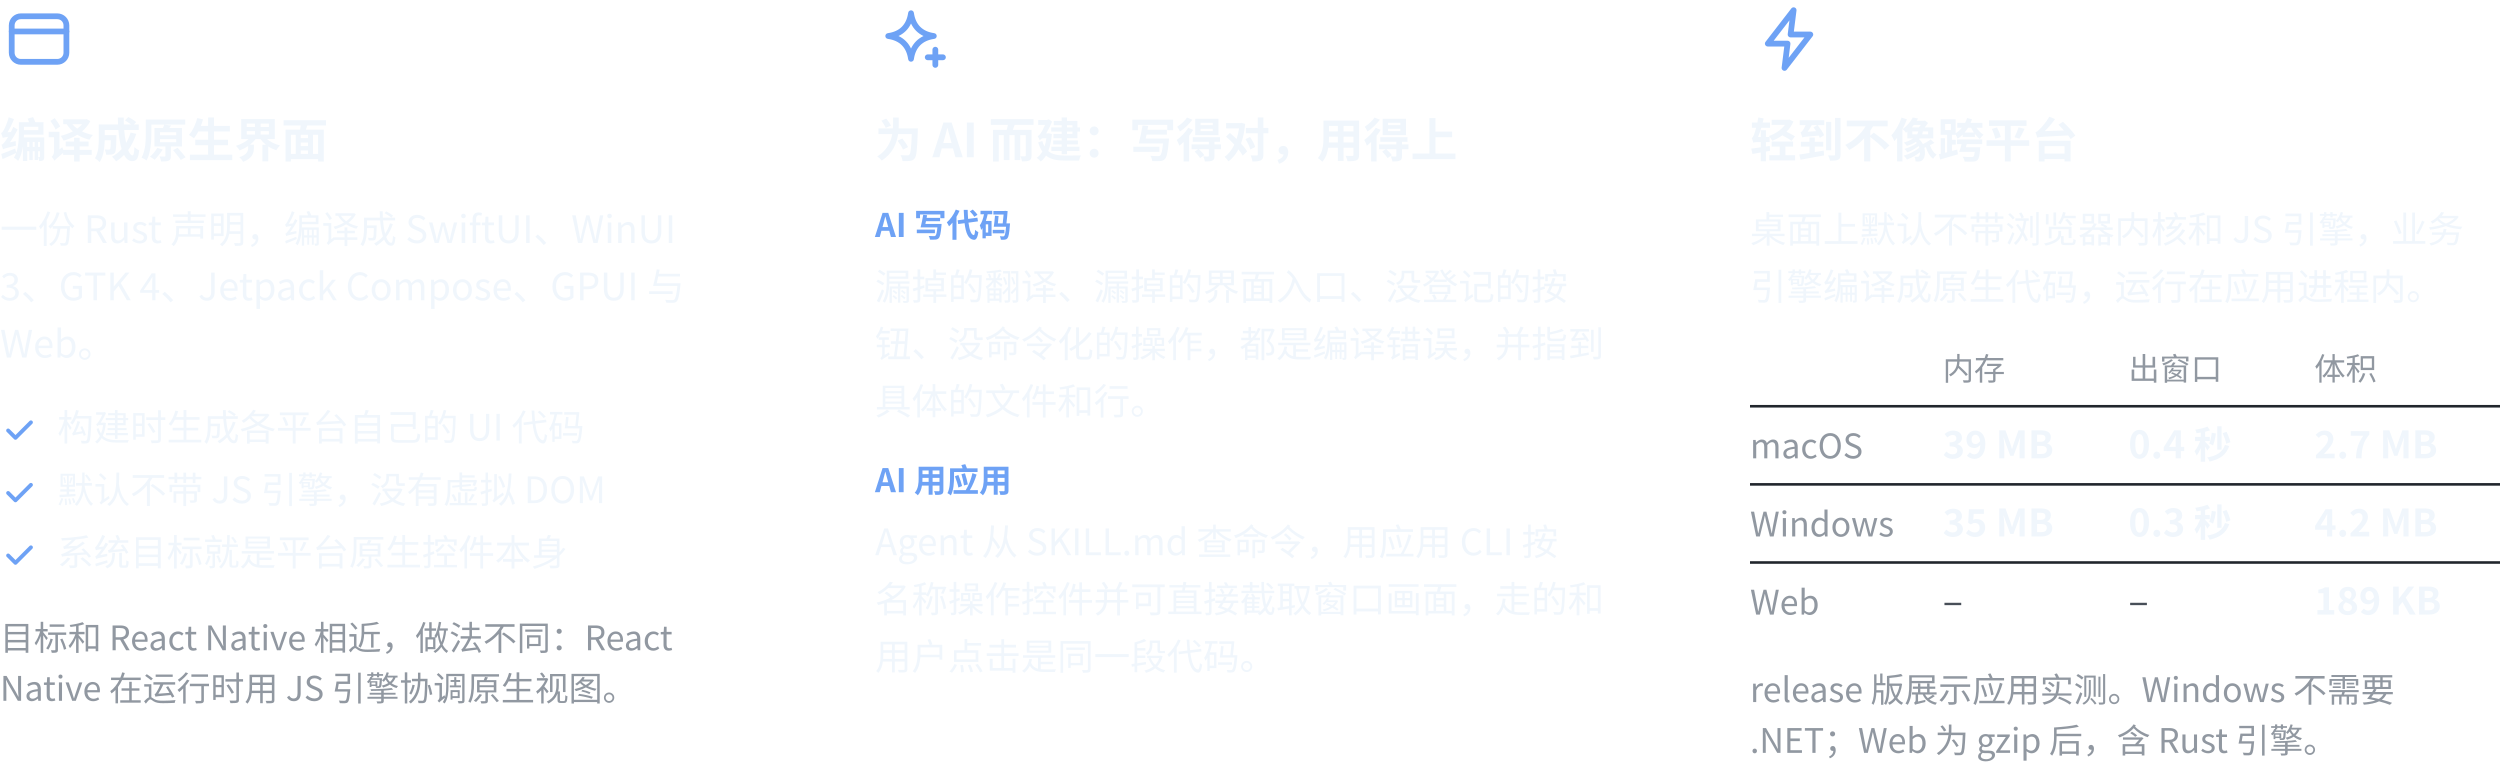
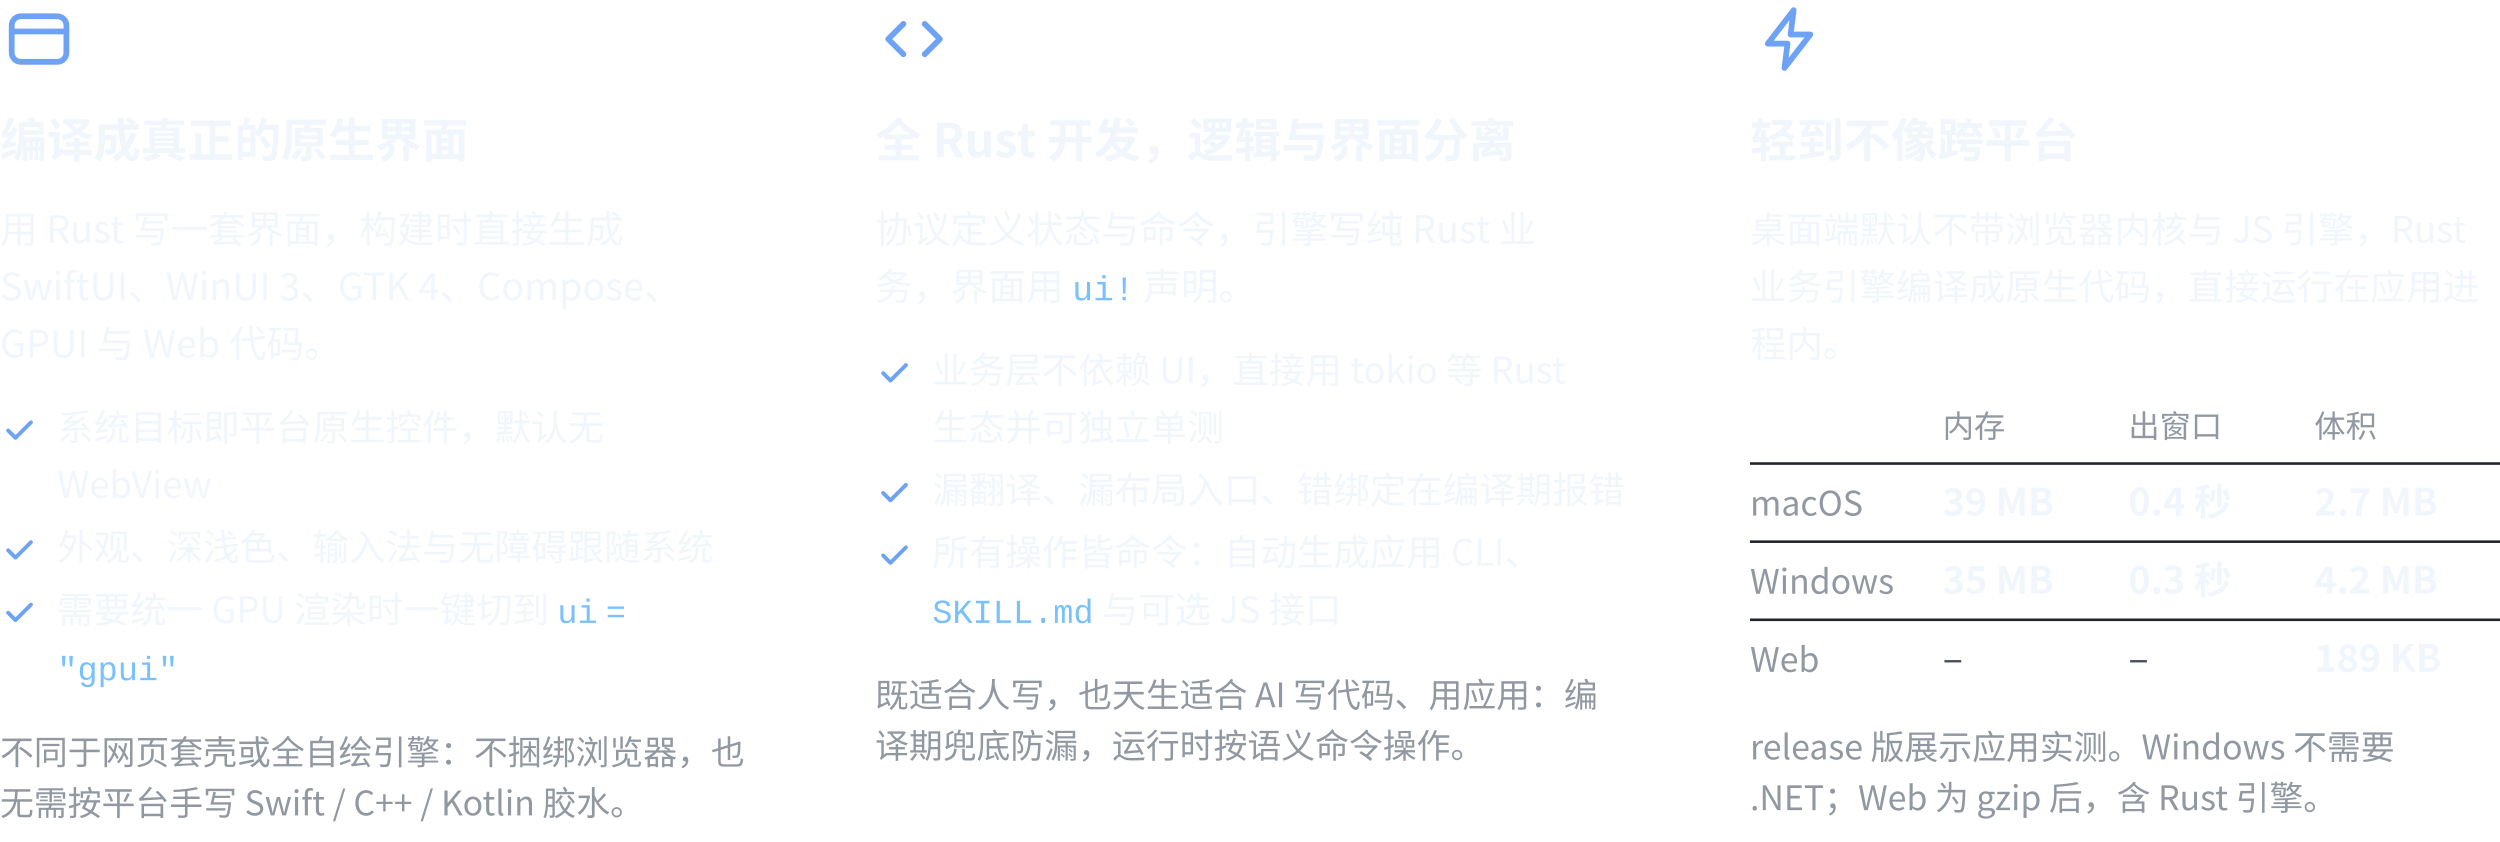
- <svg xmlns="http://www.w3.org/2000/svg" viewBox="0 0 960 299" width="960" height="299" font-family="-apple-system, BlinkMacSystemFont, 'Segoe UI', 'PingFang SC', 'Hiragino Sans GB', 'Microsoft YaHei', 'Noto Sans CJK SC', 'Helvetica Neue', Arial, sans-serif">
+ <svg xmlns="http://www.w3.org/2000/svg" viewBox="0 0 960 323" width="960" height="323" font-family="-apple-system, BlinkMacSystemFont, 'Segoe UI', 'PingFang SC', 'Hiragino Sans GB', 'Microsoft YaHei', 'Noto Sans CJK SC', 'Helvetica Neue', Arial, sans-serif">
  <defs>
    <symbol id="bern-logo" viewBox="0 0 1024 1024">
      <defs>
        <clipPath id="bern-symbol-disc">
          <circle cx="512" cy="512" r="512" />
        </clipPath>
      </defs>
      <g clip-path="url(#bern-symbol-disc)">
        <rect width="1024" height="1024" fill="#4A8BEF" />
        <path fill="#24324D" d="M 290.4 372.1 C 270.7 579.3 309.8 827.6 392.0 1060.0 L 1100 1100 L 1060.0 880.0 C 1013.0 692.2 904.4 451.5 684.3 270.5 A 14 14 0 0 0 662.4 286.5 C 693.7 364.2 711.6 444.8 715.3 529.4 A 36 36 0 0 1 691.6 564.9 C 620.6 590.7 549.5 616.5 478.5 642.4 A 36 36 0 0 1 436.0 628.1 C 383.8 547.6 344.6 461.1 317.8 369.5 A 14 14 0 0 0 290.4 372.1 Z" />
        <ellipse rx="22" ry="36" fill="#E8F4FF" transform="translate(520 760) rotate(-20)" />
        <ellipse rx="22" ry="36" fill="#E8F4FF" transform="translate(748 668) rotate(-20)" />
      </g>
    </symbol>
  </defs>
  <g transform="translate(0.0 0.0)">
    <g transform="translate(1.0 1.0) scale(1.1667)" fill="none" stroke="#6EA2F5" stroke-width="1.9" stroke-linecap="round" stroke-linejoin="round" color="#6EA2F5">
      <rect x="3" y="4.5" width="18" height="15" rx="3" />
      <path d="M3 9.5h18" />
    </g>
-     <text x="0.0" y="60.4" font-size="18" fill="#F0F6FC" font-weight="700">编译成原生界面</text>
-     <text x="0.0" y="93.3" font-size="14.5" fill="#F0F6FC">一份 Rust 声明，编译成 SwiftUI、WinUI</text>
-     <text x="0.0" y="115.3" font-size="14.5" fill="#F0F6FC">3、GTK 4、Jetpack Compose、GPUI 与</text>
-     <text x="0.0" y="137.3" font-size="14.5" fill="#F0F6FC">Web。</text>
+     <text x="0.0" y="60.4" font-size="18" fill="#F0F6FC" font-weight="700">编译成真正的原生界面</text>
+     <text x="0.0" y="93.3" font-size="14.5" fill="#F0F6FC">用 Rust 写一套界面，构建时直接生成</text>
+     <text x="0.0" y="115.3" font-size="14.5" fill="#F0F6FC">SwiftUI、WinUI 3、GTK 4、Compose、</text>
+     <text x="0.0" y="137.3" font-size="14.5" fill="#F0F6FC">GPUI 与 Web 代码。</text>
    <g transform="translate(0.0 157.5) scale(0.625)" fill="none" stroke="#6EA2F5" stroke-width="2.4" stroke-linecap="round" stroke-linejoin="round" color="#6EA2F5">
      <path d="m5 12.5 4.5 4.5L19 7.5" />
    </g>
-     <text x="22.0" y="169.2" font-size="14" fill="#F0F6FC">构建时生成各平台自己的 UI 代码</text>
+     <text x="22.0" y="169.2" font-size="14" fill="#F0F6FC">系统目标即平台原生控件，默认无</text>
+     <text x="22.0" y="191.2" font-size="14" fill="#F0F6FC">WebView</text>
+     <g transform="translate(0.0 203.5) scale(0.625)" fill="none" stroke="#6EA2F5" stroke-width="2.4" stroke-linecap="round" stroke-linejoin="round" color="#6EA2F5">
+       <path d="m5 12.5 4.5 4.5L19 7.5" />
+     </g>
+     <text x="22.0" y="215.2" font-size="14" fill="#F0F6FC">外观、深浅色、输入法与无障碍跟随系统</text>
+     <g transform="translate(0.0 227.5) scale(0.625)" fill="none" stroke="#6EA2F5" stroke-width="2.4" stroke-linecap="round" stroke-linejoin="round" color="#6EA2F5">
+       <path d="m5 12.5 4.5 4.5L19 7.5" />
+     </g>
+     <text x="22.0" y="239.2" font-size="14" fill="#F0F6FC">需要统一 GPU 渲染时一键切到 <tspan font-family="ui-monospace, SFMono-Regular, Menlo, Consolas, 'Liberation Mono', monospace" font-size="12.9" fill="#79C0FF">ui</tspan>
+       <tspan font-family="ui-monospace, SFMono-Regular, Menlo, Consolas, 'Liberation Mono', monospace" font-size="12.9" fill="#79C0FF">=</tspan>
+     </text>
+     <text x="22.0" y="261.2" font-size="14" fill="#F0F6FC">
+       <tspan font-family="ui-monospace, SFMono-Regular, Menlo, Consolas, 'Liberation Mono', monospace" font-size="12.9" fill="#79C0FF">"gpui"</tspan>
+     </text>
+     <text x="0.0" y="293.6" font-size="13" fill="#9198A1">不同于网页套壳或全自绘引擎：不捆绑浏览器，也</text>
+     <text x="0.0" y="313.1" font-size="13" fill="#9198A1">无需按平台手写 Swift / C++ / Kotlin 胶水。</text>
+   </g>
+   <g transform="translate(336.0 0.0)">
+     <g transform="translate(1.0 1.0) scale(1.1667)" fill="none" stroke="#6EA2F5" stroke-width="1.9" stroke-linecap="round" stroke-linejoin="round" color="#6EA2F5">
+       <path d="M8.5 7 3.5 12l5 5M15.5 7l5 5-5 5" />
+     </g>
+     <text x="0.0" y="60.4" font-size="18" fill="#F0F6FC" font-weight="700">全 Rust 开发，逻辑与界面分离</text>
+     <text x="0.0" y="93.3" font-size="14.5" fill="#F0F6FC">协议定义状态与命令，引擎写纯 Rust 业</text>
+     <text x="0.0" y="115.3" font-size="14.5" fill="#F0F6FC">务，界面用 <tspan font-family="ui-monospace, SFMono-Regular, Menlo, Consolas, 'Liberation Mono', monospace" font-size="13.3" fill="#79C0FF">ui!</tspan> 声明。</text>
+     <g transform="translate(0.0 135.5) scale(0.625)" fill="none" stroke="#6EA2F5" stroke-width="2.4" stroke-linecap="round" stroke-linejoin="round" color="#6EA2F5">
+       <path d="m5 12.5 4.5 4.5L19 7.5" />
+     </g>
+     <text x="22.0" y="147.2" font-size="14" fill="#F0F6FC">业务层不依赖 UI，直接用 tokio 等 Rust</text>
+     <text x="22.0" y="169.2" font-size="14" fill="#F0F6FC">生态并可独立单测</text>
    <g transform="translate(0.0 181.5) scale(0.625)" fill="none" stroke="#6EA2F5" stroke-width="2.4" stroke-linecap="round" stroke-linejoin="round" color="#6EA2F5">
      <path d="m5 12.5 4.5 4.5L19 7.5" />
    </g>
-     <text x="22.0" y="193.2" font-size="14" fill="#F0F6FC">默认不带 JS 引擎，没有虚拟 DOM</text>
+     <text x="22.0" y="193.2" font-size="14" fill="#F0F6FC">漏翻译、漏布局入口、错绑定在编译期报错</text>
    <g transform="translate(0.0 205.5) scale(0.625)" fill="none" stroke="#6EA2F5" stroke-width="2.4" stroke-linecap="round" stroke-linejoin="round" color="#6EA2F5">
      <path d="m5 12.5 4.5 4.5L19 7.5" />
    </g>
-     <text x="22.0" y="217.2" font-size="14" fill="#F0F6FC">系统目标就是平台原生控件本身</text>
-     <text x="0.0" y="249.7" font-size="13" fill="#9198A1">目标和 React Native 相近，做法不同：React</text>
-     <text x="0.0" y="269.1" font-size="13" fill="#9198A1">Native 在运行时用 JS 引擎协调原生视图。</text>
-   </g>
-   <g transform="translate(336.0 0.0)">
-     <g transform="translate(1.0 1.0) scale(1.1667)" fill="none" stroke="#6EA2F5" stroke-width="1.9" stroke-linecap="round" stroke-linejoin="round" color="#6EA2F5">
-       <path d="M11 3.5c.6 4.3 3.2 6.9 7.5 7.5-4.3.6-6.9 3.2-7.5 7.5-.6-4.3-3.2-6.9-7.5-7.5 4.3-.6 6.9-3.2 7.5-7.5z" />
-       <path d="M19 15.5v5M16.5 18h5" />
-     </g>
-     <text x="0.0" y="60.4" font-size="18" fill="#F0F6FC" font-weight="700">为 AI 而建：写得对，用得上</text>
-     <text x="0.0" y="91.0" font-size="12.5" font-weight="700" fill="#6EA2F5">AI 写代码</text>
-     <text x="0.0" y="115.2" font-size="14" fill="#F0F6FC">漏掉的翻译、漏掉的界面入口、没登记的按</text>
-     <text x="0.0" y="137.2" font-size="14" fill="#F0F6FC">钮、没命令化的操作，都是编译错误，并指到</text>
-     <text x="0.0" y="159.2" font-size="14" fill="#F0F6FC">具体的文件和行。</text>
-     <text x="0.0" y="189.0" font-size="12.5" font-weight="700" fill="#6EA2F5">AI 用应用</text>
-     <text x="0.0" y="213.2" font-size="14" fill="#F0F6FC">Agent 从 SKILL.md 查命令，用应用 CLI 按</text>
-     <text x="0.0" y="235.2" font-size="14" fill="#F0F6FC">名称操作控件并可直接截取窗口画面，走的和</text>
-     <text x="0.0" y="257.2" font-size="14" fill="#F0F6FC">用户点击是同一段代码。</text>
+     <text x="22.0" y="217.2" font-size="14" fill="#F0F6FC">所有操作皆命令：自动生成应用 CLI、</text>
+     <text x="22.0" y="239.2" font-size="14" fill="#F0F6FC">
+       <tspan font-family="ui-monospace, SFMono-Regular, Menlo, Consolas, 'Liberation Mono', monospace" font-size="12.9" fill="#79C0FF">SKILL.md</tspan> 与可选 JS 接口</text>
+     <text x="0.0" y="271.6" font-size="13" fill="#9198A1">既适合人写，也天生适合 AI 写代码、用应用：编</text>
+     <text x="0.0" y="291.1" font-size="13" fill="#9198A1">译期兜底防漏，运行时按语义命令操作。</text>
  </g>
  <g transform="translate(672.0 0.0)">
    <g transform="translate(1.0 1.0) scale(1.1667)" fill="none" stroke="#6EA2F5" stroke-width="1.9" stroke-linecap="round" stroke-linejoin="round" color="#6EA2F5">
      <path d="M13.5 2.5 5 13.5h6.5l-1 8 8.5-11h-6.5z" />
    </g>
    <text x="0.0" y="60.4" font-size="18" fill="#F0F6FC" font-weight="700">轻到不像跨平台</text>
-     <text x="0.0" y="93.2" font-size="14" fill="#F0F6FC">桌面上默认不带浏览器内核和 JS 引擎，业务</text>
-     <text x="0.0" y="115.2" font-size="14" fill="#F0F6FC">引擎编译成原生代码，运行在应用进程内。</text>
-     <text x="74.0" y="146" font-size="12" fill="#9198A1">内存</text>
-     <text x="145.3" y="146" font-size="12" fill="#9198A1">出窗口</text>
-     <text x="216.7" y="146" font-size="12" fill="#9198A1">体积</text>
-     <line x1="0" y1="156.0" x2="288.0" y2="156.0" stroke="#21262D" />
-     <text x="0" y="176.0" font-size="13" fill="#9198A1">macOS</text>
-     <text x="74.0" y="176.0" font-size="14.5" font-weight="700" fill="#F0F6FC">39 MB</text>
-     <text x="145.3" y="176.0" font-size="14.5" font-weight="700" fill="#F0F6FC">0.4 秒</text>
-     <text x="216.7" y="176.0" font-size="14.5" font-weight="700" fill="#F0F6FC">2.7 MB</text>
-     <line x1="0" y1="186.0" x2="288.0" y2="186.0" stroke="#21262D" />
-     <text x="0" y="206.0" font-size="13" fill="#9198A1">Windows</text>
-     <text x="74.0" y="206.0" font-size="14.5" font-weight="700" fill="#F0F6FC">35 MB</text>
-     <text x="145.3" y="206.0" font-size="14.5" font-weight="700" fill="#F0F6FC">0.3 秒</text>
-     <text x="216.7" y="206.0" font-size="14.5" font-weight="700" fill="#F0F6FC">4.2 MB</text>
-     <line x1="0" y1="216.0" x2="288.0" y2="216.0" stroke="#21262D" />
-     <text x="0" y="236.0" font-size="13" fill="#9198A1">Web</text>
-     <text x="74.0" y="236.0" font-size="14.5" font-weight="400" fill="#484F58">–</text>
-     <text x="145.3" y="236.0" font-size="14.5" font-weight="400" fill="#484F58">–</text>
-     <text x="216.7" y="236.0" font-size="14.5" font-weight="700" fill="#F0F6FC">189 KB</text>
-     <text x="0.0" y="269.6" font-size="13" fill="#9198A1">release 版展示应用实测。Windows 不需要</text>
-     <text x="0.0" y="289.1" font-size="13" fill="#9198A1">.NET；Web 为 gzip 后，含 Rust 引擎。</text>
+     <text x="0.0" y="93.2" font-size="14" fill="#F0F6FC">桌面端默认不带浏览器内核与 JS 引擎，Rust</text>
+     <text x="0.0" y="115.2" font-size="14" fill="#F0F6FC">业务引擎编译成原生代码，直接运行在应用进</text>
+     <text x="0.0" y="137.2" font-size="14" fill="#F0F6FC">程内。</text>
+     <text x="74.0" y="168" font-size="12" fill="#9198A1">内存</text>
+     <text x="145.3" y="168" font-size="12" fill="#9198A1">出窗口</text>
+     <text x="216.7" y="168" font-size="12" fill="#9198A1">体积</text>
+     <line x1="0" y1="178.0" x2="288.0" y2="178.0" stroke="#21262D" />
+     <text x="0" y="198.0" font-size="13" fill="#9198A1">macOS</text>
+     <text x="74.0" y="198.0" font-size="14.5" font-weight="700" fill="#F0F6FC">39 MB</text>
+     <text x="145.3" y="198.0" font-size="14.5" font-weight="700" fill="#F0F6FC">0.4 秒</text>
+     <text x="216.7" y="198.0" font-size="14.5" font-weight="700" fill="#F0F6FC">2.7 MB</text>
+     <line x1="0" y1="208.0" x2="288.0" y2="208.0" stroke="#21262D" />
+     <text x="0" y="228.0" font-size="13" fill="#9198A1">Windows</text>
+     <text x="74.0" y="228.0" font-size="14.5" font-weight="700" fill="#F0F6FC">35 MB</text>
+     <text x="145.3" y="228.0" font-size="14.5" font-weight="700" fill="#F0F6FC">0.3 秒</text>
+     <text x="216.7" y="228.0" font-size="14.5" font-weight="700" fill="#F0F6FC">4.2 MB</text>
+     <line x1="0" y1="238.0" x2="288.0" y2="238.0" stroke="#21262D" />
+     <text x="0" y="258.0" font-size="13" fill="#9198A1">Web</text>
+     <text x="74.0" y="258.0" font-size="14.5" font-weight="400" fill="#484F58">–</text>
+     <text x="145.3" y="258.0" font-size="14.5" font-weight="400" fill="#484F58">–</text>
+     <text x="216.7" y="258.0" font-size="14.5" font-weight="700" fill="#F0F6FC">189 KB</text>
+     <text x="0.0" y="291.6" font-size="13" fill="#9198A1">release 版展示应用实测。Windows 不需要</text>
+     <text x="0.0" y="311.1" font-size="13" fill="#9198A1">.NET；Web 为 gzip 后，含 Rust 引擎。</text>
  </g>
</svg>
